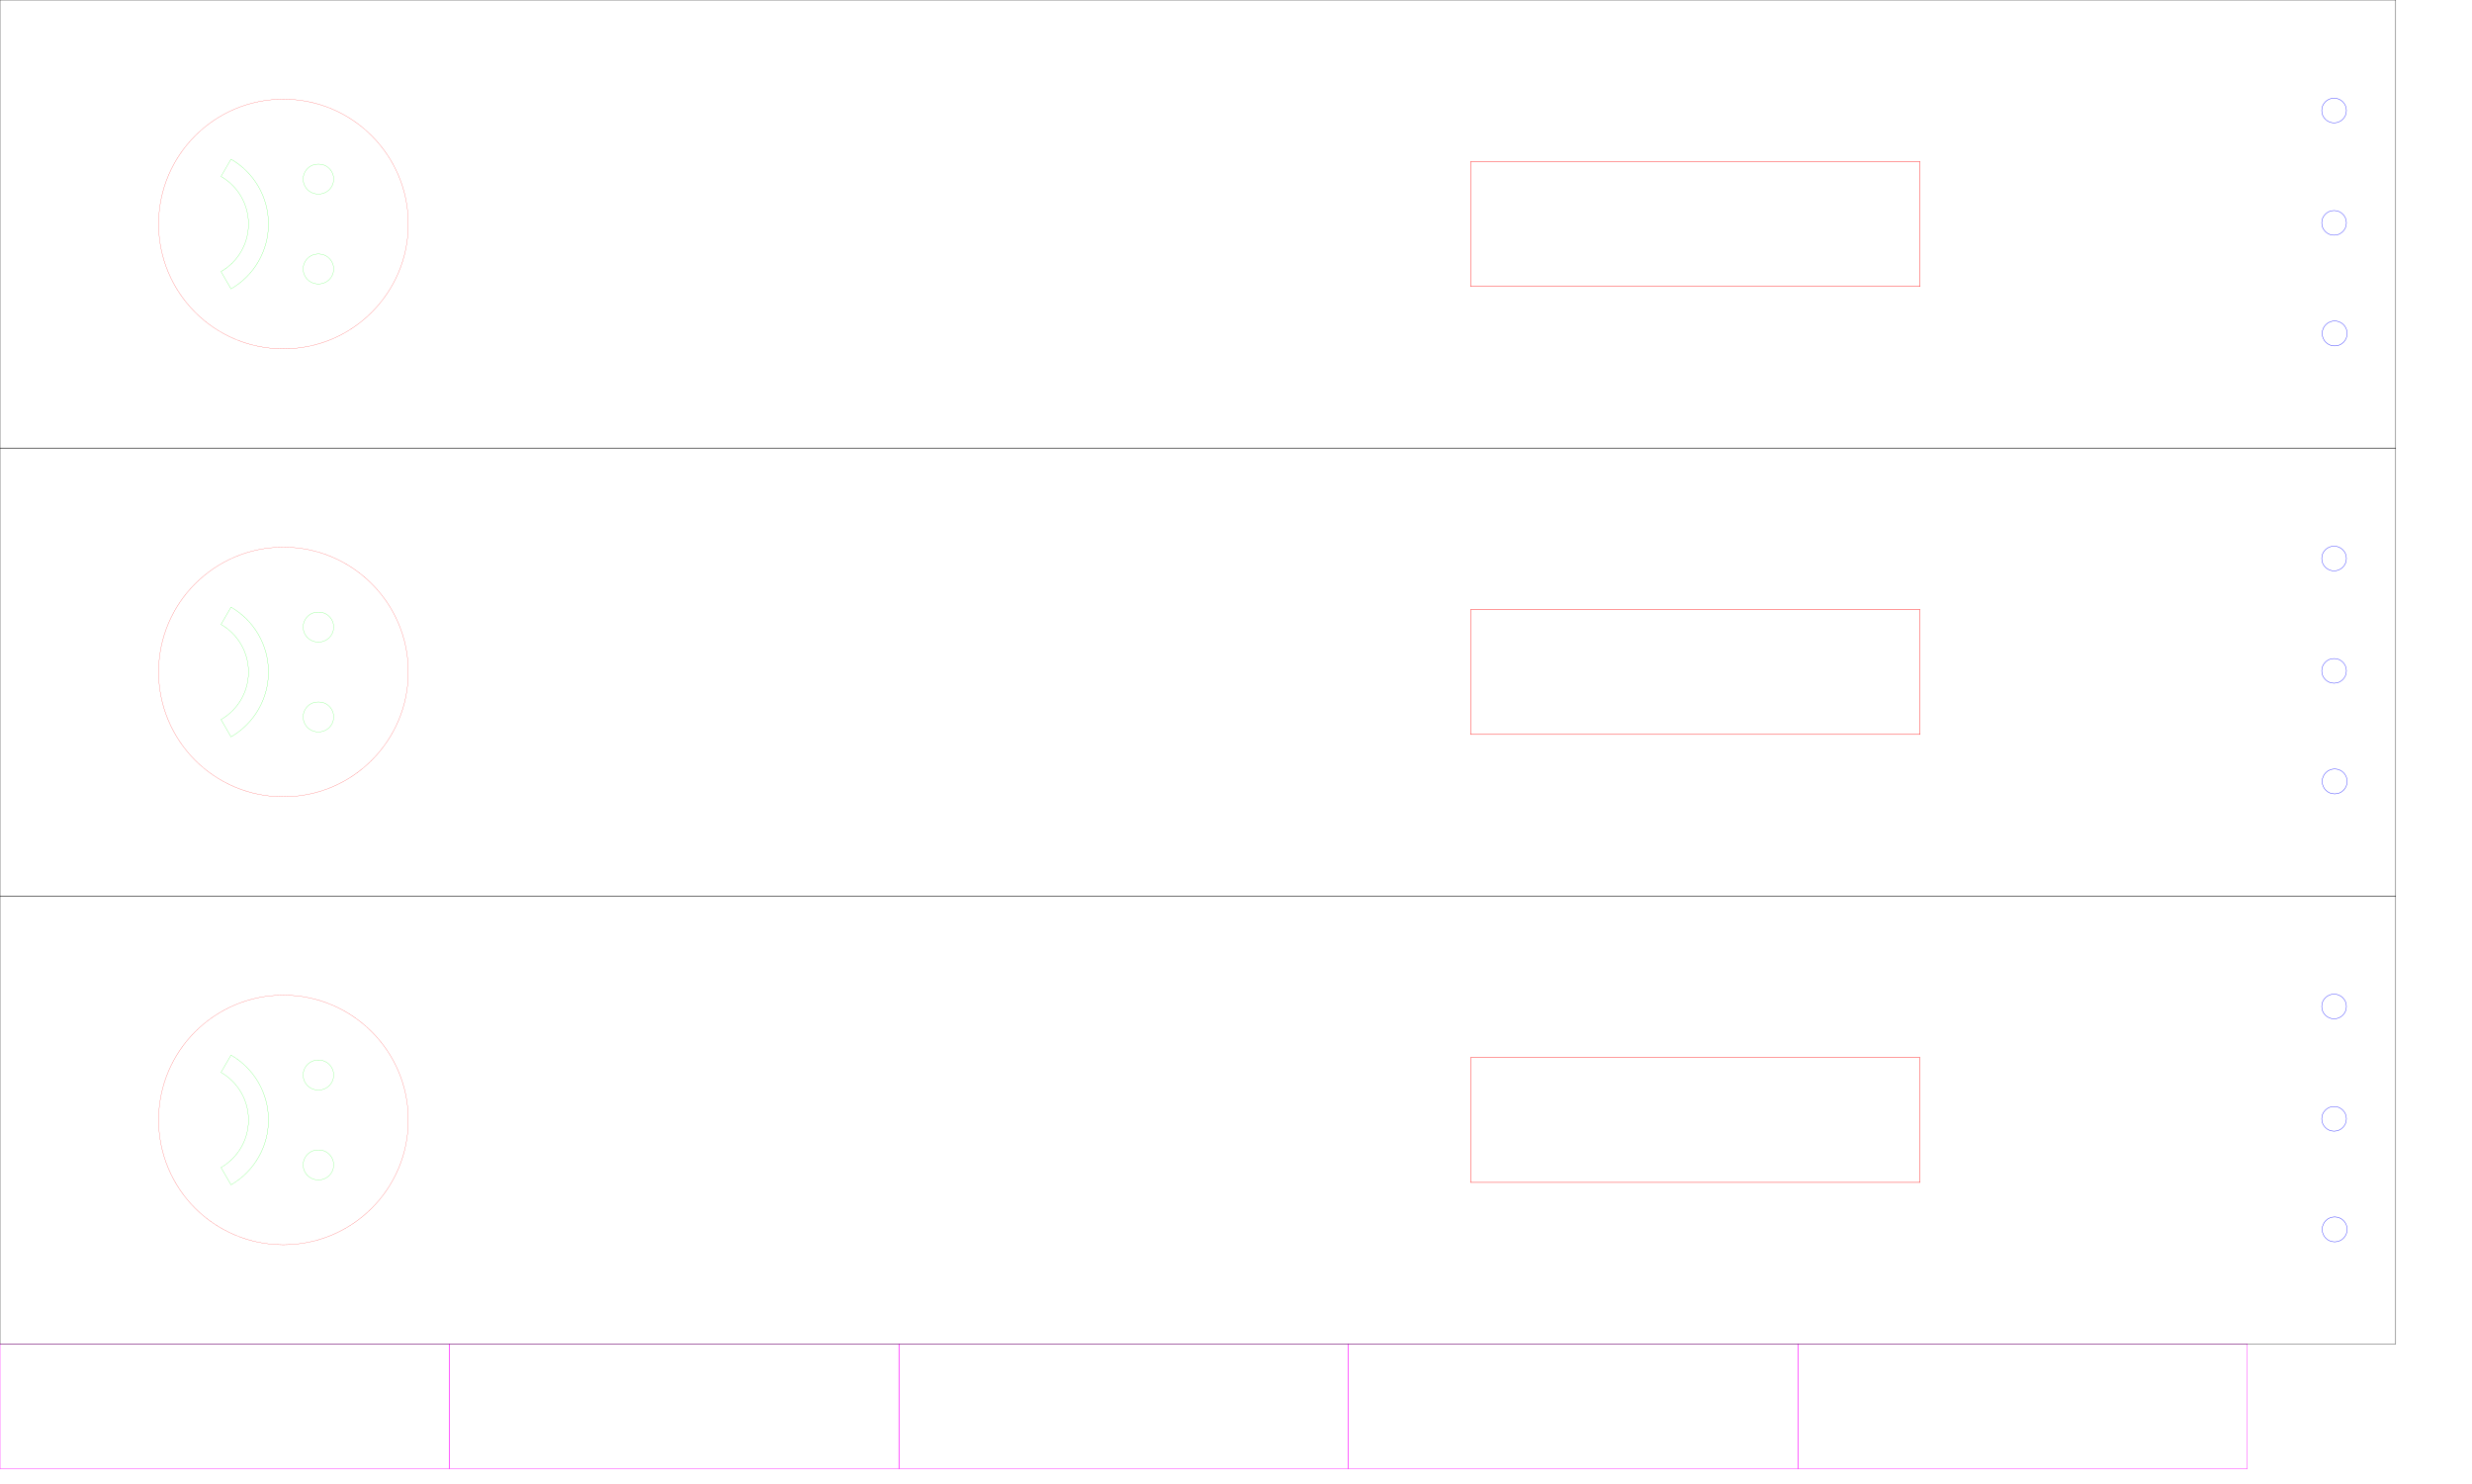
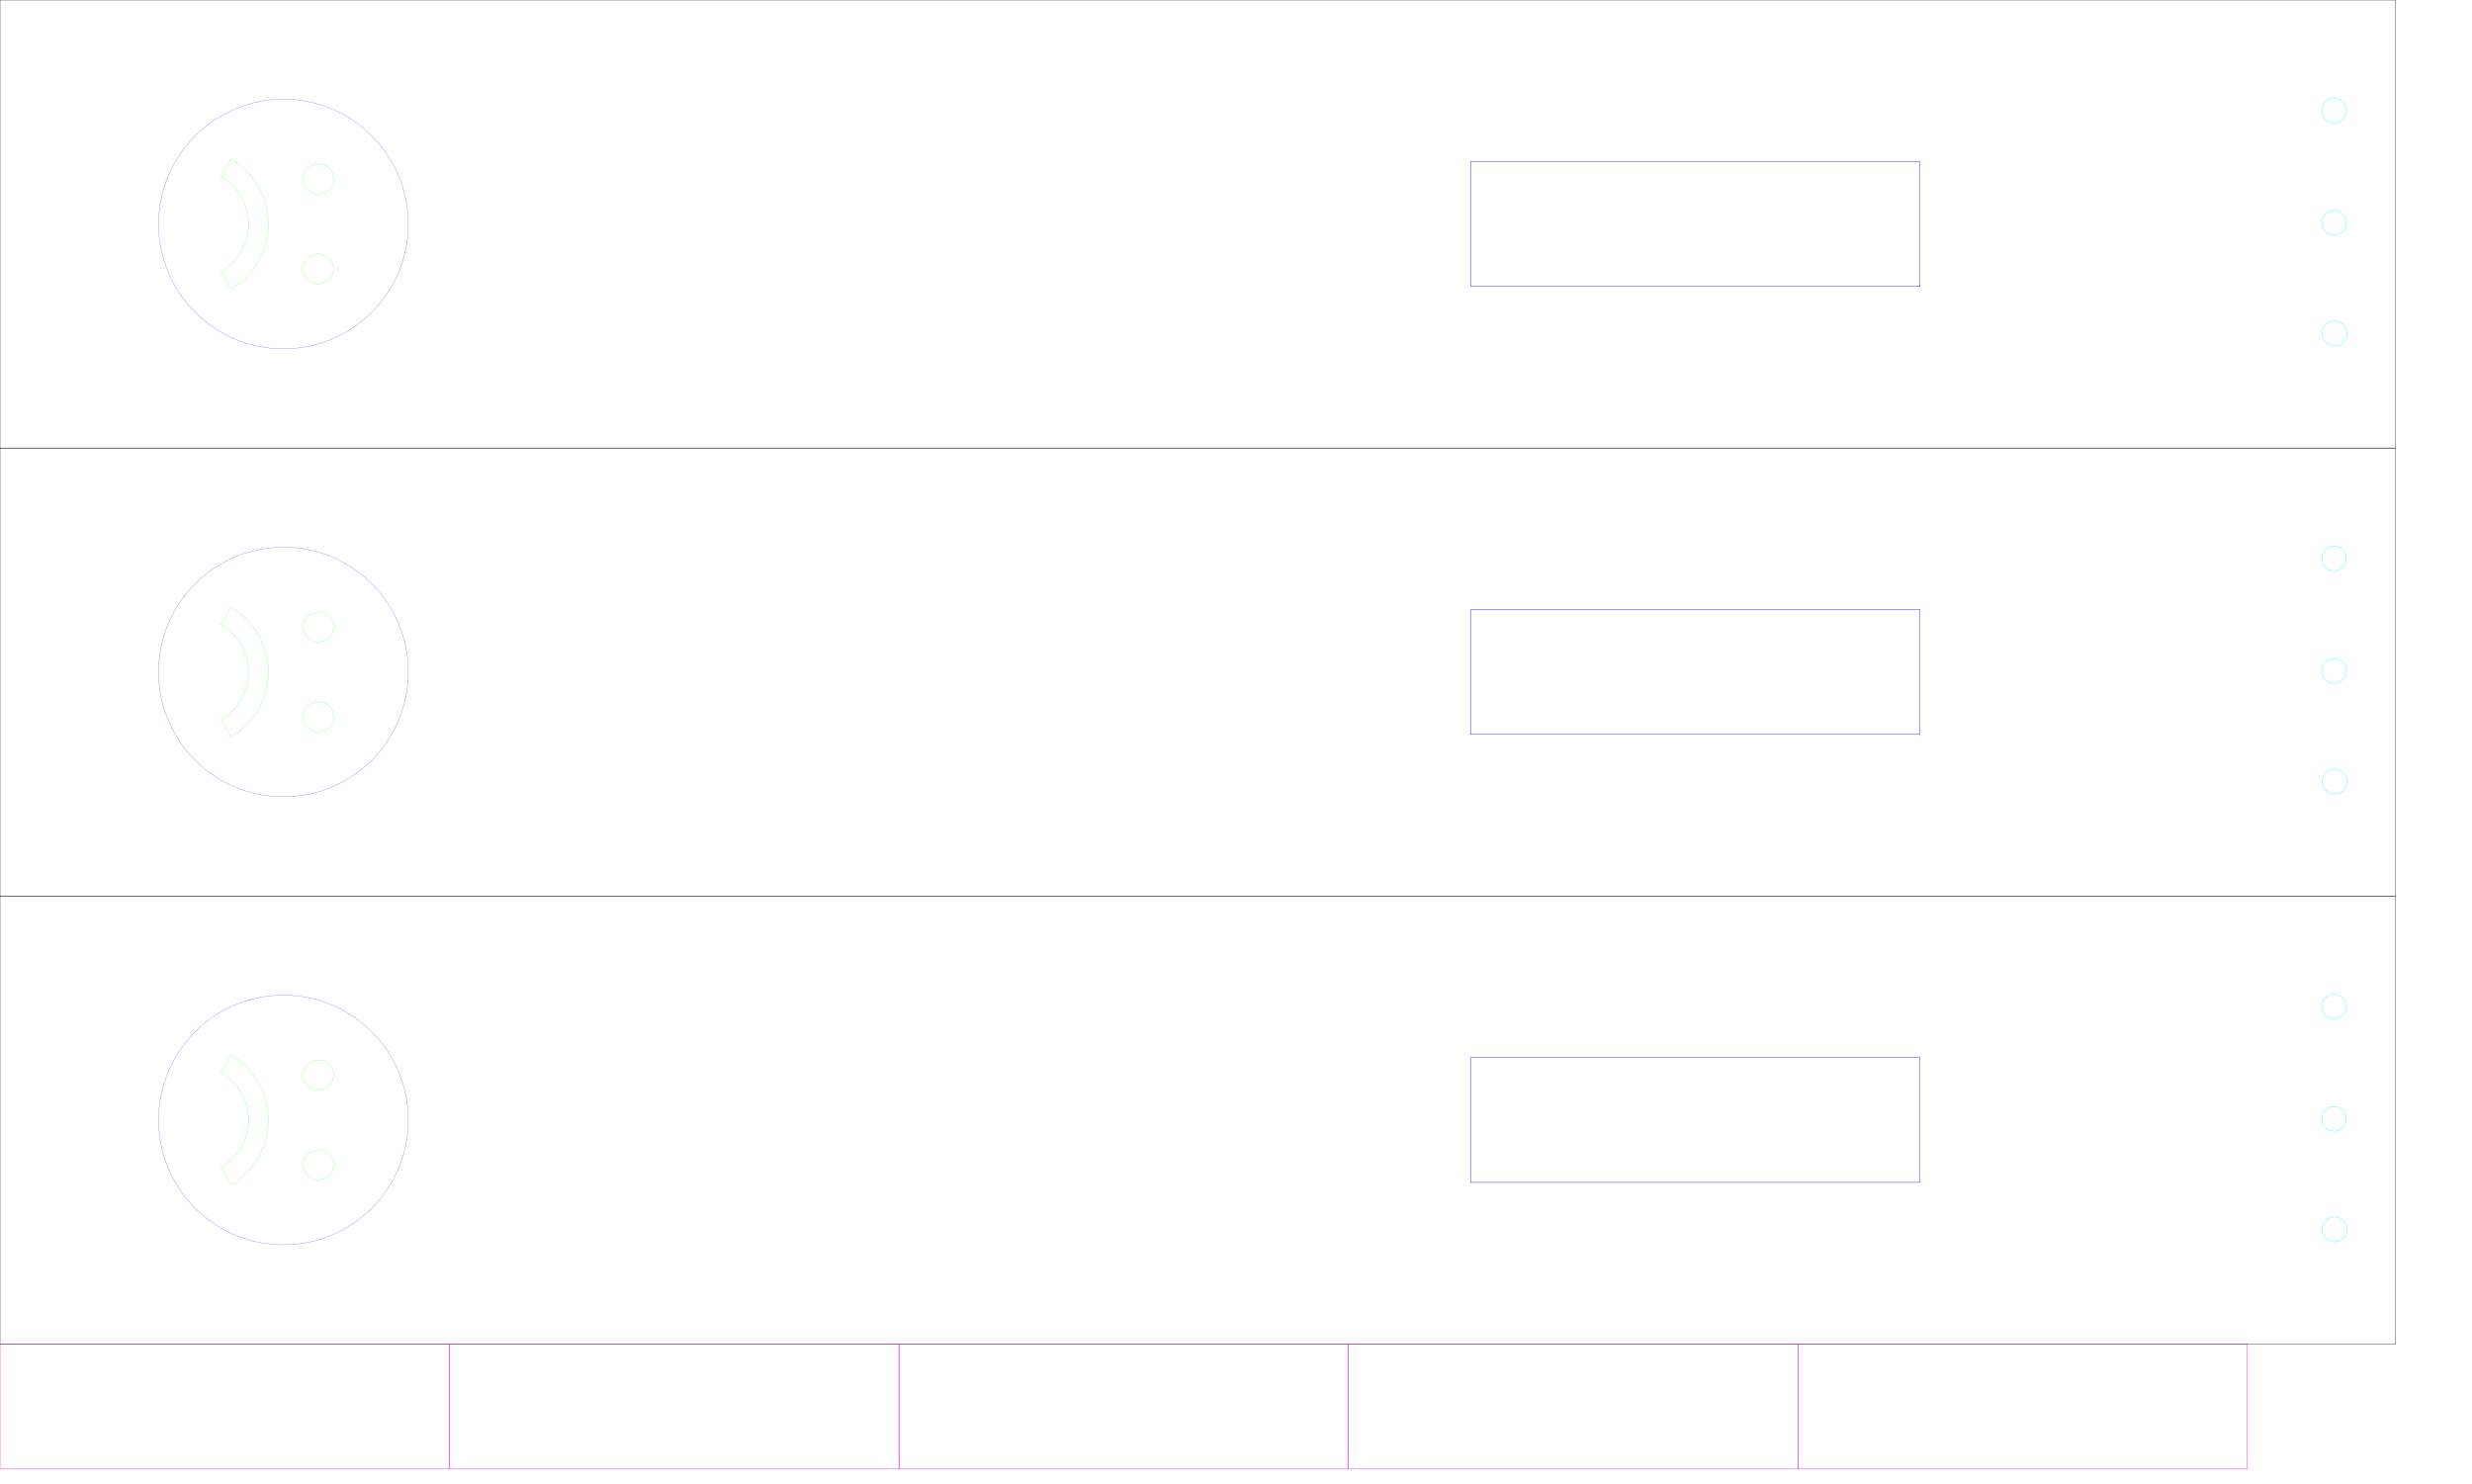
<svg xmlns="http://www.w3.org/2000/svg" width="495mm" height="297mm" viewBox="0 0 495 297" version="1.1" id="svg1">
  <defs id="defs1" />
  <g id="layer1">
    <rect style="fill:none;stroke:#000000;stroke-width:0.265;vector-effect:non-scaling-stroke;-inkscape-stroke:hairline;stroke-dasharray:none" id="rect1" width="479.715" height="89.715" x="0.008" y="0.008" />
-     <ellipse style="fill:none;stroke:#0000ff;stroke-width:0.265;vector-effect:non-scaling-stroke;-inkscape-stroke:hairline;stroke-dasharray:none;stroke-opacity:1" id="path2" cx="467.382" cy="22.135" rx="2.471" ry="2.471" />
-     <ellipse style="fill:none;stroke:#0000ff;stroke-width:0.265;vector-effect:non-scaling-stroke;-inkscape-stroke:hairline;stroke-dasharray:none;stroke-opacity:1" id="path2-5" cx="467.382" cy="44.635" rx="2.471" ry="2.471" />
-     <circle style="vector-effect:non-scaling-stroke;fill:none;stroke:#0000ff;stroke-width:0.268;stroke-dasharray:none;-inkscape-stroke:hairline;stroke-opacity:1" id="path2-5-8" cx="467.5" cy="66.78" r="2.5" />
+     <ellipse style="fill:none;stroke:#00ffff;stroke-width:0.265;vector-effect:non-scaling-stroke;-inkscape-stroke:hairline;stroke-dasharray:none;stroke-opacity:1" id="path2" cx="467.382" cy="22.135" rx="2.471" ry="2.471" />
+     <ellipse style="fill:none;stroke:#00ffff;stroke-width:0.265;vector-effect:non-scaling-stroke;-inkscape-stroke:hairline;stroke-dasharray:none;stroke-opacity:1" id="path2-5" cx="467.382" cy="44.635" rx="2.471" ry="2.471" />
+     <circle style="vector-effect:non-scaling-stroke;fill:none;stroke:#00ffff;stroke-width:0.268;stroke-dasharray:none;-inkscape-stroke:hairline;stroke-opacity:1" id="path2-5-8" cx="467.5" cy="66.78" r="2.5" />
    <rect style="vector-effect:non-scaling-stroke;fill:none;stroke:#ff00ff;stroke-width:0.301;stroke-dasharray:none;-inkscape-stroke:hairline;stroke-opacity:1" id="rect2" width="90" height="25" x="0.008" y="269.152" />
    <rect style="vector-effect:non-scaling-stroke;fill:none;stroke:#ff00ff;stroke-width:0.301;stroke-dasharray:none;-inkscape-stroke:hairline;stroke-opacity:1" id="rect2-9" width="90" height="25" x="90.008" y="269.152" />
    <rect style="vector-effect:non-scaling-stroke;fill:none;stroke:#ff00ff;stroke-width:0.301;stroke-dasharray:none;-inkscape-stroke:hairline;stroke-opacity:1" id="rect2-2" width="90" height="25" x="180.008" y="269.152" />
    <rect style="vector-effect:non-scaling-stroke;fill:none;stroke:#ff00ff;stroke-width:0.301;stroke-dasharray:none;-inkscape-stroke:hairline;stroke-opacity:1" id="rect2-97" width="90" height="25" x="270.008" y="269.152" />
    <rect style="vector-effect:non-scaling-stroke;fill:none;stroke:#ff00ff;stroke-width:0.301;stroke-dasharray:none;-inkscape-stroke:hairline;stroke-opacity:1" id="rect2-97-0" width="90" height="25" x="360.008" y="269.152" />
-     <rect style="vector-effect:non-scaling-stroke;fill:none;stroke:#ff0000;stroke-width:0.301;stroke-dasharray:none;-inkscape-stroke:hairline;stroke-opacity:1" id="rect2-5" width="90" height="25" x="294.473" y="32.366" />
+     <rect style="vector-effect:non-scaling-stroke;fill:none;stroke:#0000ff;stroke-width:0.301;stroke-dasharray:none;-inkscape-stroke:hairline;stroke-opacity:1" id="rect2-5" width="90" height="25" x="294.473" y="32.366" />
    <path d="m 46.258,57.854 a 15,14.998 0 0 0 0,-25.977 l -2,3.463 a 11,10.998 0 0 1 0,19.05 z" id="path4" style="vector-effect:non-scaling-stroke;fill:none;stroke:#00ff00;stroke-width:0.132;stroke-dasharray:none;stroke-opacity:1;-inkscape-stroke:hairline" />
    <path d="m 63.758,50.865 a 3,3 0 1 0 0,5.999 3,3 0 1 0 0,-5.999 z" id="path3" style="vector-effect:non-scaling-stroke;fill:none;stroke:#00ff00;stroke-width:0.132;stroke-dasharray:none;stroke-opacity:1;-inkscape-stroke:hairline" />
    <path d="m 63.758,32.867 a 3,3 0 1 0 0,5.999 3,3 0 1 0 0,-5.999 z" id="path2-2" style="vector-effect:non-scaling-stroke;fill:none;stroke:#00ff00;stroke-width:0.132;stroke-dasharray:none;stroke-opacity:1;-inkscape-stroke:hairline" />
-     <path d="m 81.758,44.866 a 25,24.996 0 1 0 -50,0 25,24.996 0 1 0 50,0 z" id="path1" style="vector-effect:non-scaling-stroke;fill:none;stroke:#ff0000;stroke-width:0.132;stroke-dasharray:none;stroke-opacity:1;-inkscape-stroke:hairline" />
+     <path d="m 81.758,44.866 a 25,24.996 0 1 0 -50,0 25,24.996 0 1 0 50,0 z" id="path1" style="vector-effect:non-scaling-stroke;fill:none;stroke:#0000ff;stroke-width:0.132;stroke-dasharray:none;stroke-opacity:1;-inkscape-stroke:hairline" />
    <rect style="vector-effect:non-scaling-stroke;fill:none;stroke:#000000;stroke-width:0.265;stroke-dasharray:none;-inkscape-stroke:hairline" id="rect1-4" width="479.715" height="89.715" x="0.008" y="89.723" />
-     <ellipse style="vector-effect:non-scaling-stroke;fill:none;stroke:#0000ff;stroke-width:0.265;stroke-dasharray:none;stroke-opacity:1;-inkscape-stroke:hairline" id="path2-23" cx="467.382" cy="111.85" rx="2.471" ry="2.471" />
-     <ellipse style="vector-effect:non-scaling-stroke;fill:none;stroke:#0000ff;stroke-width:0.265;stroke-dasharray:none;stroke-opacity:1;-inkscape-stroke:hairline" id="path2-5-3" cx="467.382" cy="134.35" rx="2.471" ry="2.471" />
-     <circle style="vector-effect:non-scaling-stroke;fill:none;stroke:#0000ff;stroke-width:0.268;stroke-dasharray:none;stroke-opacity:1;-inkscape-stroke:hairline" id="path2-5-8-7" cx="467.5" cy="156.495" r="2.5" />
-     <rect style="vector-effect:non-scaling-stroke;fill:none;stroke:#ff0000;stroke-width:0.301;stroke-dasharray:none;-inkscape-stroke:hairline;stroke-opacity:1" id="rect2-5-0" width="90" height="25" x="294.473" y="122.08" />
+     <ellipse style="vector-effect:non-scaling-stroke;fill:none;stroke:#00ffff;stroke-width:0.265;stroke-dasharray:none;stroke-opacity:1;-inkscape-stroke:hairline" id="path2-23" cx="467.382" cy="111.85" rx="2.471" ry="2.471" />
+     <ellipse style="vector-effect:non-scaling-stroke;fill:none;stroke:#00ffff;stroke-width:0.265;stroke-dasharray:none;stroke-opacity:1;-inkscape-stroke:hairline" id="path2-5-3" cx="467.382" cy="134.35" rx="2.471" ry="2.471" />
+     <circle style="vector-effect:non-scaling-stroke;fill:none;stroke:#00ffff;stroke-width:0.268;stroke-dasharray:none;stroke-opacity:1;-inkscape-stroke:hairline" id="path2-5-8-7" cx="467.5" cy="156.495" r="2.5" />
+     <rect style="vector-effect:non-scaling-stroke;fill:none;stroke:#0000ff;stroke-width:0.301;stroke-dasharray:none;-inkscape-stroke:hairline;stroke-opacity:1" id="rect2-5-0" width="90" height="25" x="294.473" y="122.08" />
    <path d="m 46.258,147.569 a 15,14.998 0 0 0 0,-25.977 l -2,3.463 a 11,10.998 0 0 1 0,19.05 z" id="path4-0" style="vector-effect:non-scaling-stroke;fill:none;stroke:#00ff00;stroke-width:0.132;stroke-dasharray:none;stroke-opacity:1;-inkscape-stroke:hairline" />
    <path d="m 63.758,140.579 a 3,3 0 1 0 0,5.999 3,3 0 1 0 0,-5.999 z" id="path3-1" style="vector-effect:non-scaling-stroke;fill:none;stroke:#00ff00;stroke-width:0.132;stroke-dasharray:none;stroke-opacity:1;-inkscape-stroke:hairline" />
    <path d="m 63.758,122.582 a 3,3 0 1 0 0,5.999 3,3 0 1 0 0,-5.999 z" id="path2-2-0" style="vector-effect:non-scaling-stroke;fill:none;stroke:#00ff00;stroke-width:0.132;stroke-dasharray:none;stroke-opacity:1;-inkscape-stroke:hairline" />
-     <path d="m 81.758,134.58 a 25,24.996 0 1 0 -50,0 25,24.996 0 1 0 50,0 z" id="path1-3" style="vector-effect:non-scaling-stroke;fill:none;stroke:#ff0000;stroke-width:0.132;stroke-dasharray:none;stroke-opacity:1;-inkscape-stroke:hairline" />
+     <path d="m 81.758,134.58 a 25,24.996 0 1 0 -50,0 25,24.996 0 1 0 50,0 z" id="path1-3" style="vector-effect:non-scaling-stroke;fill:none;stroke:#0000ff;stroke-width:0.132;stroke-dasharray:none;stroke-opacity:1;-inkscape-stroke:hairline" />
    <rect style="vector-effect:non-scaling-stroke;fill:none;stroke:#000000;stroke-width:0.265;stroke-dasharray:none;-inkscape-stroke:hairline" id="rect1-3" width="479.715" height="89.715" x="0.008" y="179.438" />
-     <ellipse style="vector-effect:non-scaling-stroke;fill:none;stroke:#0000ff;stroke-width:0.265;stroke-dasharray:none;stroke-opacity:1;-inkscape-stroke:hairline" id="path2-6" cx="467.382" cy="201.564" rx="2.471" ry="2.471" />
-     <ellipse style="vector-effect:non-scaling-stroke;fill:none;stroke:#0000ff;stroke-width:0.265;stroke-dasharray:none;stroke-opacity:1;-inkscape-stroke:hairline" id="path2-5-0" cx="467.382" cy="224.064" rx="2.471" ry="2.471" />
-     <circle style="vector-effect:non-scaling-stroke;fill:none;stroke:#0000ff;stroke-width:0.268;stroke-dasharray:none;stroke-opacity:1;-inkscape-stroke:hairline" id="path2-5-8-4" cx="467.5" cy="246.209" r="2.5" />
-     <rect style="vector-effect:non-scaling-stroke;fill:none;stroke:#ff0000;stroke-width:0.301;stroke-dasharray:none;-inkscape-stroke:hairline;stroke-opacity:1" id="rect2-5-09" width="90" height="25" x="294.473" y="211.795" />
+     <ellipse style="vector-effect:non-scaling-stroke;fill:none;stroke:#00ffff;stroke-width:0.265;stroke-dasharray:none;stroke-opacity:1;-inkscape-stroke:hairline" id="path2-6" cx="467.382" cy="201.564" rx="2.471" ry="2.471" />
+     <ellipse style="vector-effect:non-scaling-stroke;fill:none;stroke:#00ffff;stroke-width:0.265;stroke-dasharray:none;stroke-opacity:1;-inkscape-stroke:hairline" id="path2-5-0" cx="467.382" cy="224.064" rx="2.471" ry="2.471" />
+     <circle style="vector-effect:non-scaling-stroke;fill:none;stroke:#00ffff;stroke-width:0.268;stroke-dasharray:none;stroke-opacity:1;-inkscape-stroke:hairline" id="path2-5-8-4" cx="467.5" cy="246.209" r="2.5" />
+     <rect style="vector-effect:non-scaling-stroke;fill:none;stroke:#0000ff;stroke-width:0.301;stroke-dasharray:none;-inkscape-stroke:hairline;stroke-opacity:1" id="rect2-5-09" width="90" height="25" x="294.473" y="211.795" />
    <path d="m 46.258,237.283 a 15,14.998 0 0 0 0,-25.977 l -2,3.463 a 11,10.998 0 0 1 0,19.05 z" id="path4-2" style="vector-effect:non-scaling-stroke;fill:none;stroke:#00ff00;stroke-width:0.132;stroke-dasharray:none;stroke-opacity:1;-inkscape-stroke:hairline" />
    <path d="m 63.758,230.294 a 3,3 0 1 0 0,5.999 3,3 0 1 0 0,-5.999 z" id="path3-4" style="vector-effect:non-scaling-stroke;fill:none;stroke:#00ff00;stroke-width:0.132;stroke-dasharray:none;stroke-opacity:1;-inkscape-stroke:hairline" />
    <path d="m 63.758,212.297 a 3,3 0 1 0 0,5.999 3,3 0 1 0 0,-5.999 z" id="path2-2-9" style="vector-effect:non-scaling-stroke;fill:none;stroke:#00ff00;stroke-width:0.132;stroke-dasharray:none;stroke-opacity:1;-inkscape-stroke:hairline" />
-     <path d="m 81.758,224.295 a 25,24.996 0 1 0 -50,0 25,24.996 0 1 0 50,0 z" id="path1-2" style="vector-effect:non-scaling-stroke;fill:none;stroke:#ff0000;stroke-width:0.132;stroke-dasharray:none;stroke-opacity:1;-inkscape-stroke:hairline" />
+     <path d="m 81.758,224.295 a 25,24.996 0 1 0 -50,0 25,24.996 0 1 0 50,0 z" id="path1-2" style="vector-effect:non-scaling-stroke;fill:none;stroke:#0000ff;stroke-width:0.132;stroke-dasharray:none;stroke-opacity:1;-inkscape-stroke:hairline" />
  </g>
</svg>
